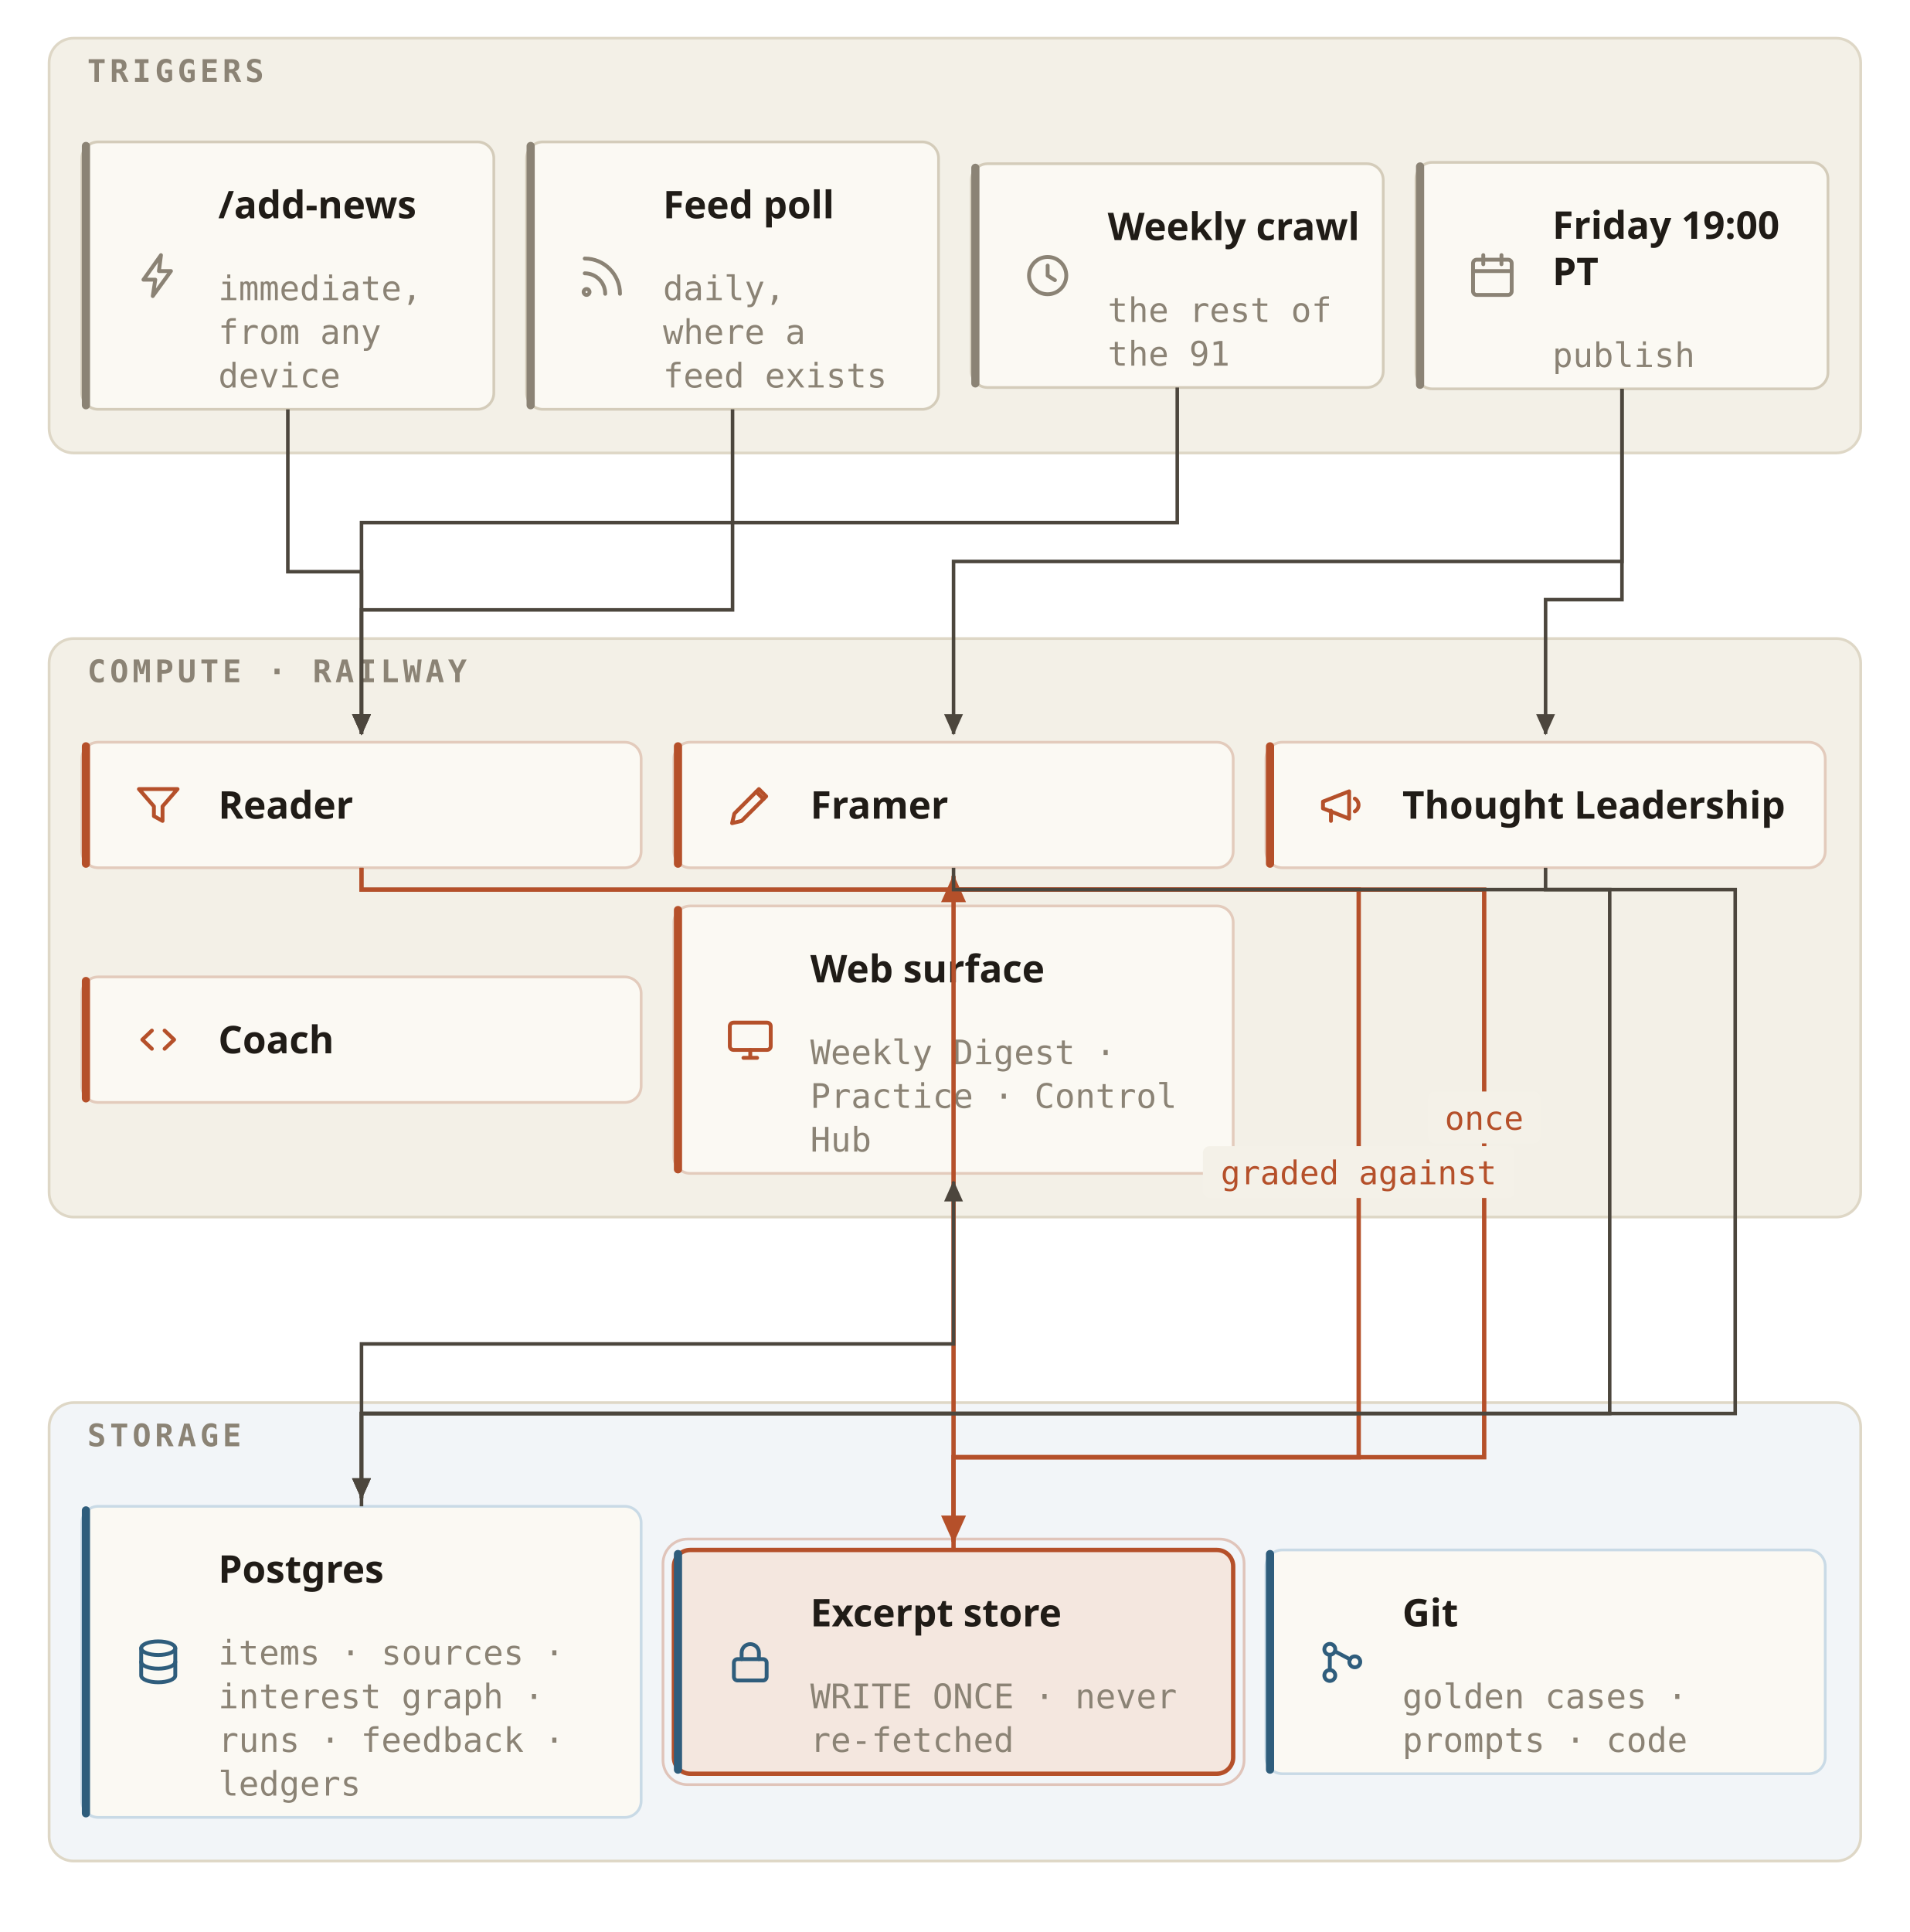
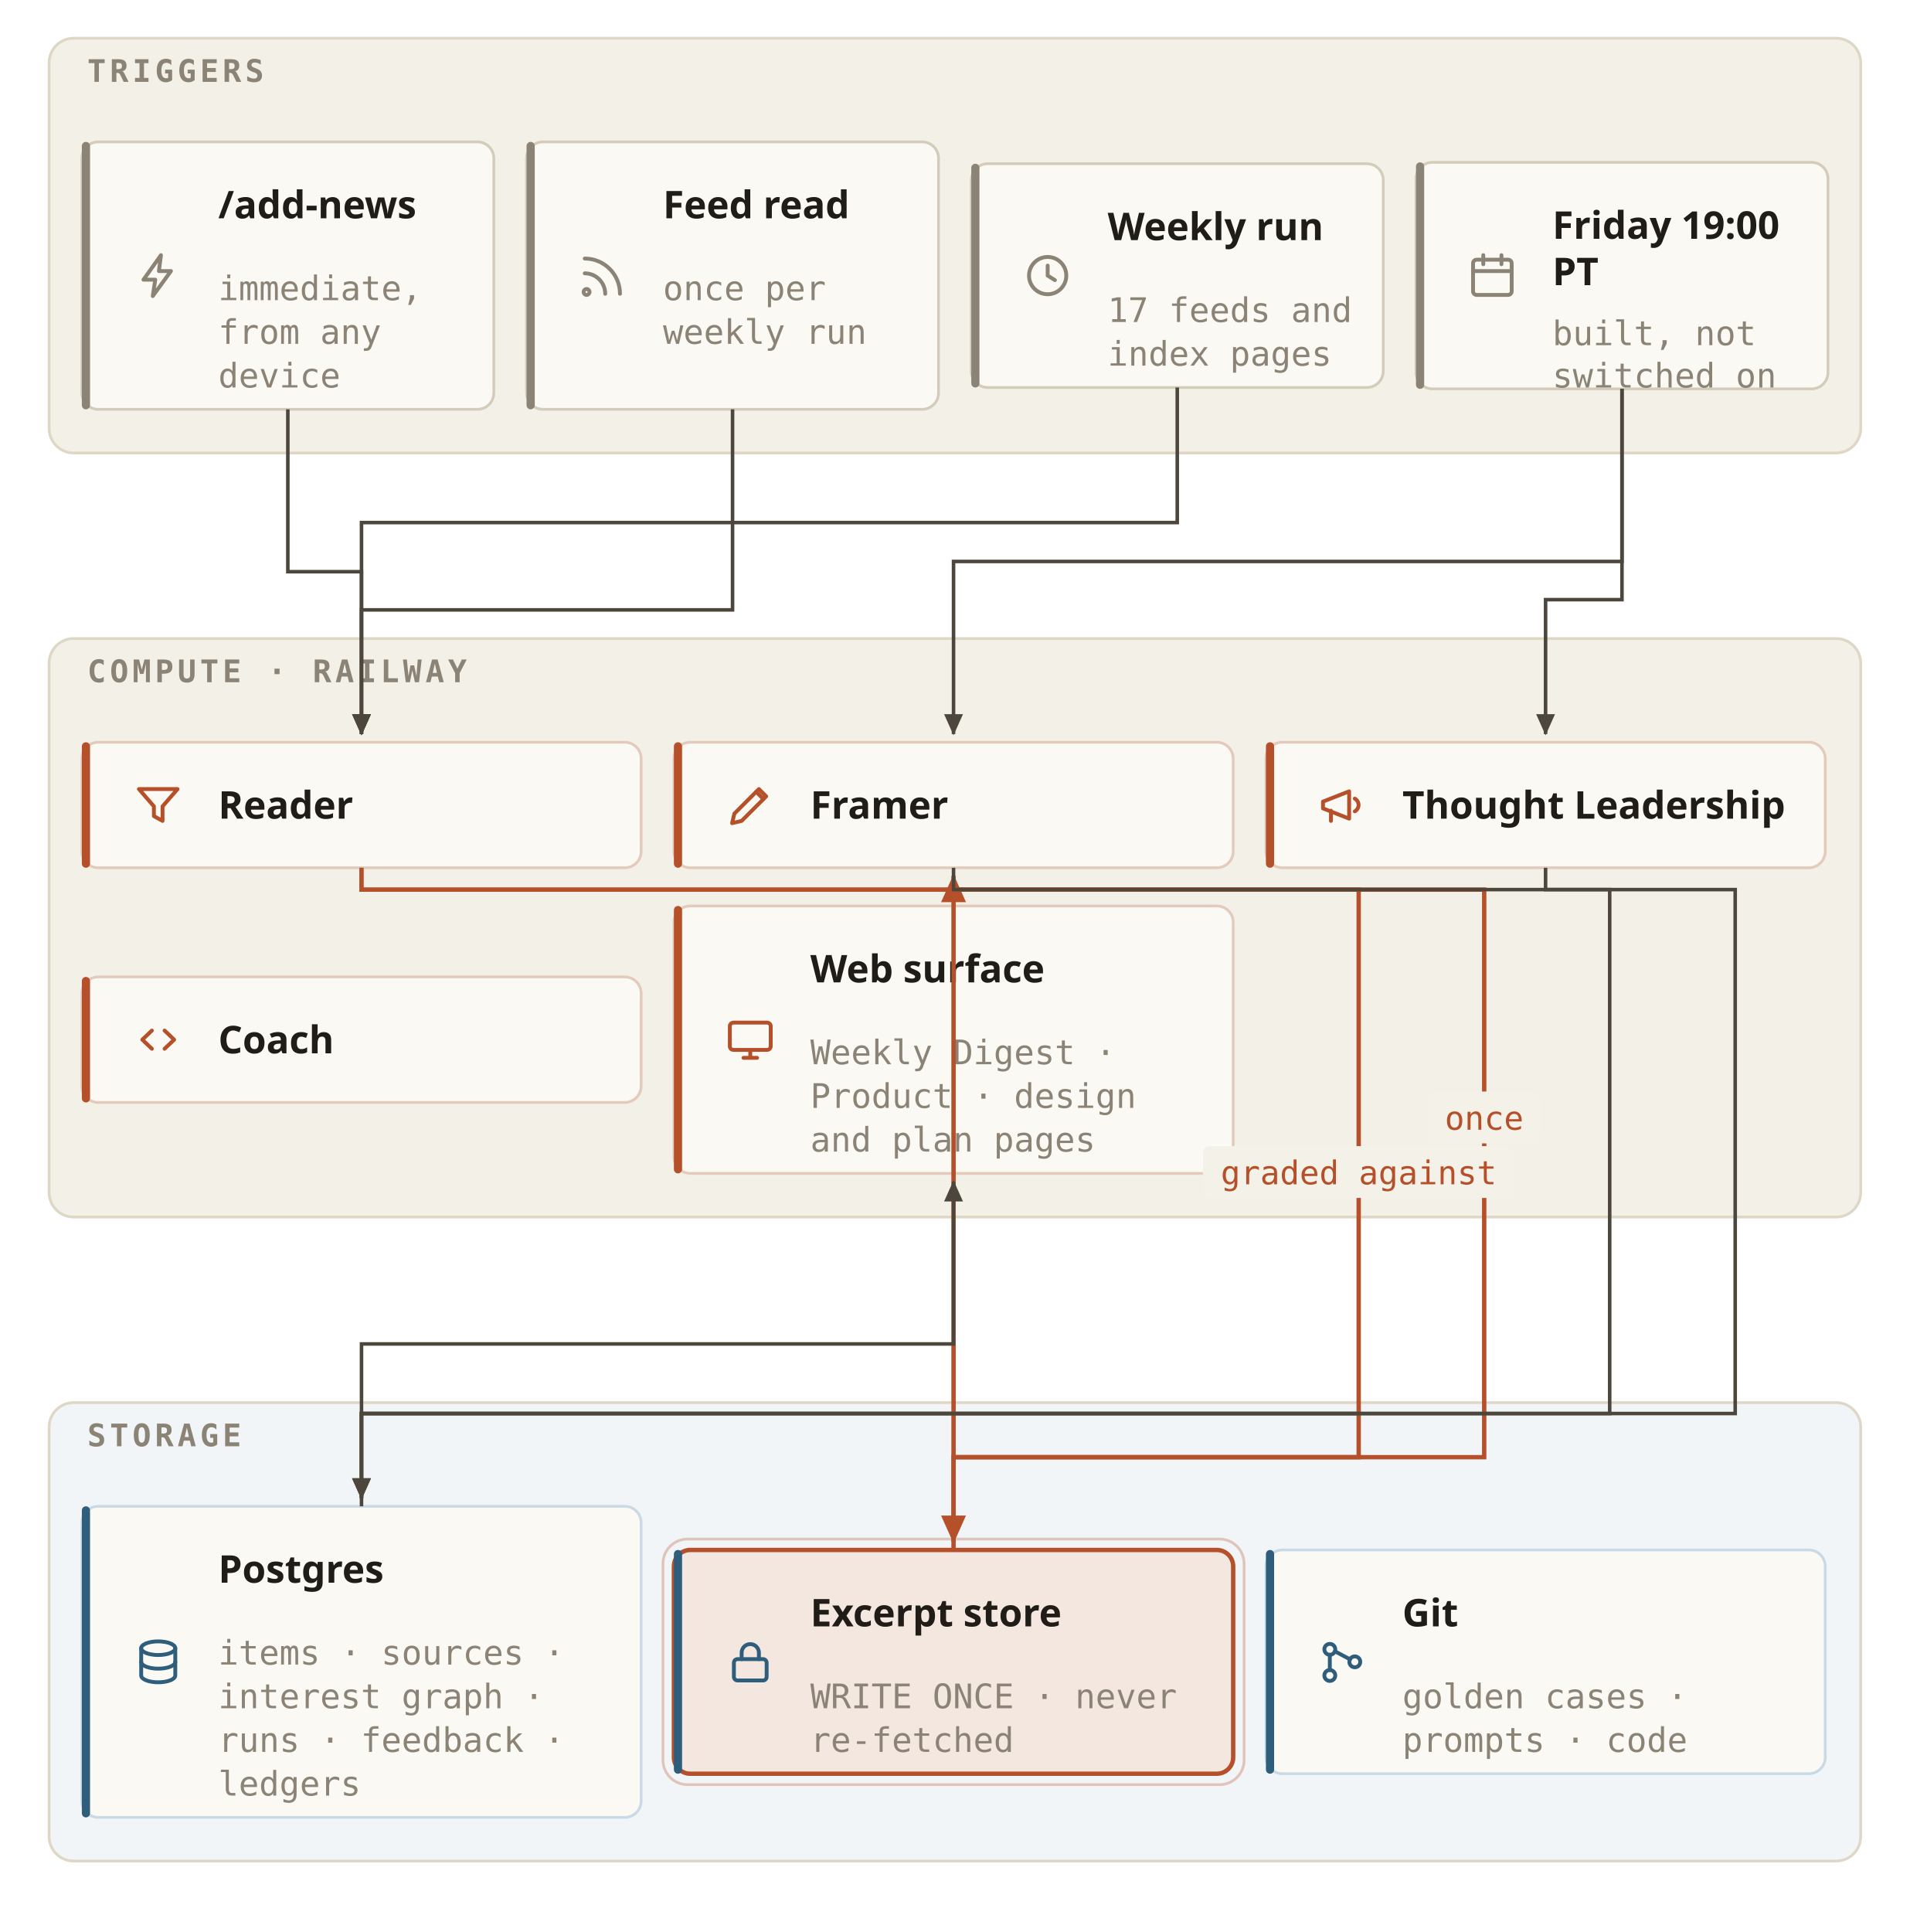
<svg data-dc-tpl="1341" viewBox="0 0 700 708" role="img" aria-label="Show three layers — triggers, compute, storage — and make the write-once excerpt store visually distinct from everything else." style="width: 100%; height: auto; display: block;">
  <defs data-dc-tpl="1342">
    <marker data-dc-tpl="1343" id="fs-ar" viewBox="0 0 10 10" refX="8.5" refY="5" markerWidth="7" markerHeight="7" orient="auto-start-reverse">
      <path data-dc-tpl="1344" d="M0.5 1.2L9 5 0.5 8.8z" fill="#4C463D" />
    </marker>
    <marker data-dc-tpl="1345" id="fs-ar-fb" viewBox="0 0 10 10" refX="8.5" refY="5" markerWidth="7" markerHeight="7" orient="auto-start-reverse">
      <path data-dc-tpl="1346" d="M0.5 1.2L9 5 0.5 8.8z" fill="#B5502A" />
    </marker>
    <marker data-dc-tpl="1347" id="fs-ar-em" viewBox="0 0 10 10" refX="8.5" refY="5" markerWidth="7.5" markerHeight="7.5" orient="auto-start-reverse">
      <path data-dc-tpl="1348" d="M0.5 1.2L9 5 0.5 8.8z" fill="#B5502A" />
    </marker>
  </defs>
  <rect data-dc-tpl="1349" x="18" y="14" width="664" height="152" rx="9" fill="#EFEADD" fill-opacity=".7" stroke="#DED7C6" stroke-width="1" />
  <text data-dc-tpl="1350" x="32" y="30" font-family="'IBM Plex Mono',monospace" font-size="11.4" font-weight="600" letter-spacing="1.4" fill="#8B8375">TRIGGERS</text>
  <rect data-dc-tpl="1351" x="30" y="52" width="151" height="98" rx="6" fill="#FBF9F3" stroke="#D4CCBA" stroke-width="1" />
  <rect data-dc-tpl="1352" x="30" y="52" width="3" height="98" rx="1.5" fill="#8B8375" />
  <g data-dc-tpl="1353" transform="translate(48.0 91.0) scale(0.833)" fill="none" stroke="#8B8375" stroke-width="1.7" stroke-linecap="round" stroke-linejoin="round">
    <path data-dc-tpl="1354" d="M13.2 3L5.5 13.8h5.2L9.6 21l8-11h-5.3z" />
  </g>
  <text data-dc-tpl="1355" x="80" y="80" font-family="'Public Sans',sans-serif" font-size="14" font-weight="600" fill="#201C17">/add-news</text>
  <text data-dc-tpl="1356" x="80" y="110" font-family="'IBM Plex Mono',monospace" font-size="12.4" fill="#8B8375">immediate,</text>
  <text data-dc-tpl="1357" x="80" y="126" font-family="'IBM Plex Mono',monospace" font-size="12.4" fill="#8B8375">from any</text>
  <text data-dc-tpl="1358" x="80" y="142" font-family="'IBM Plex Mono',monospace" font-size="12.4" fill="#8B8375">device</text>
  <rect data-dc-tpl="1359" x="193" y="52" width="151" height="98" rx="6" fill="#FBF9F3" stroke="#D4CCBA" stroke-width="1" />
  <rect data-dc-tpl="1360" x="193" y="52" width="3" height="98" rx="1.5" fill="#8B8375" />
  <g data-dc-tpl="1361" transform="translate(211.0 91.0) scale(0.833)" fill="none" stroke="#8B8375" stroke-width="1.7" stroke-linecap="round" stroke-linejoin="round">
    <path data-dc-tpl="1362" d="M4 11a9 9 0 0 1 9 9" />
    <path data-dc-tpl="1363" d="M4 4.5a15.5 15.5 0 0 1 15.5 15.5" />
    <circle data-dc-tpl="1364" cx="4.8" cy="19.2" r="1.3" />
  </g>
-   <text data-dc-tpl="1365" x="243" y="80" font-family="'Public Sans',sans-serif" font-size="14" font-weight="600" fill="#201C17">Feed poll</text>
-   <text data-dc-tpl="1366" x="243" y="110" font-family="'IBM Plex Mono',monospace" font-size="12.4" fill="#8B8375">daily,</text>
-   <text data-dc-tpl="1367" x="243" y="126" font-family="'IBM Plex Mono',monospace" font-size="12.4" fill="#8B8375">where a</text>
-   <text data-dc-tpl="1368" x="243" y="142" font-family="'IBM Plex Mono',monospace" font-size="12.4" fill="#8B8375">feed exists</text>
+   <text data-dc-tpl="1365" x="243" y="80" font-family="'Public Sans',sans-serif" font-size="14" font-weight="600" fill="#201C17">Feed read</text>
+   <text data-dc-tpl="1366" x="243" y="110" font-family="'IBM Plex Mono',monospace" font-size="12.4" fill="#8B8375">once per</text>
+   <text data-dc-tpl="1367" x="243" y="126" font-family="'IBM Plex Mono',monospace" font-size="12.4" fill="#8B8375">weekly run</text>
  <rect data-dc-tpl="1369" x="356" y="60" width="151" height="82" rx="6" fill="#FBF9F3" stroke="#D4CCBA" stroke-width="1" />
  <rect data-dc-tpl="1370" x="356" y="60" width="3" height="82" rx="1.5" fill="#8B8375" />
  <g data-dc-tpl="1371" transform="translate(374.0 91.0) scale(0.833)" fill="none" stroke="#8B8375" stroke-width="1.7" stroke-linecap="round" stroke-linejoin="round">
    <circle data-dc-tpl="1372" cx="12" cy="12" r="8.2" />
    <path data-dc-tpl="1373" d="M12 7.6V12l3.2 2" />
  </g>
-   <text data-dc-tpl="1374" x="406" y="88" font-family="'Public Sans',sans-serif" font-size="14" font-weight="600" fill="#201C17">Weekly crawl</text>
-   <text data-dc-tpl="1375" x="406" y="118" font-family="'IBM Plex Mono',monospace" font-size="12.4" fill="#8B8375">the rest of</text>
-   <text data-dc-tpl="1376" x="406" y="134" font-family="'IBM Plex Mono',monospace" font-size="12.4" fill="#8B8375">the 91</text>
+   <text data-dc-tpl="1374" x="406" y="88" font-family="'Public Sans',sans-serif" font-size="14" font-weight="600" fill="#201C17">Weekly run</text>
+   <text data-dc-tpl="1375" x="406" y="118" font-family="'IBM Plex Mono',monospace" font-size="12.4" fill="#8B8375">17 feeds and</text>
+   <text data-dc-tpl="1376" x="406" y="134" font-family="'IBM Plex Mono',monospace" font-size="12.4" fill="#8B8375">index pages</text>
  <rect data-dc-tpl="1377" x="519" y="59.5" width="151" height="83" rx="6" fill="#FBF9F3" stroke="#D4CCBA" stroke-width="1" />
  <rect data-dc-tpl="1378" x="519" y="59.5" width="3" height="83" rx="1.5" fill="#8B8375" />
  <g data-dc-tpl="1379" transform="translate(537.0 91.0) scale(0.833)" fill="none" stroke="#8B8375" stroke-width="1.7" stroke-linecap="round" stroke-linejoin="round">
    <rect data-dc-tpl="1380" x="3.5" y="5" width="17" height="15.5" rx="1.6" />
    <path data-dc-tpl="1381" d="M8 3v4M16 3v4M3.5 10h17" />
  </g>
  <text data-dc-tpl="1382" x="569" y="87.5" font-family="'Public Sans',sans-serif" font-size="14" font-weight="600" fill="#201C17">Friday 19:00</text>
  <text data-dc-tpl="1383" x="569" y="104.5" font-family="'Public Sans',sans-serif" font-size="14" font-weight="600" fill="#201C17">PT</text>
-   <text data-dc-tpl="1384" x="569" y="134.5" font-family="'IBM Plex Mono',monospace" font-size="12.4" fill="#8B8375">publish</text>
+   <text data-dc-tpl="1384" x="569" y="126.5" font-family="'IBM Plex Mono',monospace" font-size="12.4" fill="#8B8375">built, not</text>
+   <text data-dc-tpl="1384b" x="569" y="142" font-family="'IBM Plex Mono',monospace" font-size="12.4" fill="#8B8375">switched on</text>
  <rect data-dc-tpl="1385" x="18" y="234" width="664" height="212" rx="9" fill="#EFEADD" fill-opacity=".7" stroke="#DED7C6" stroke-width="1" />
  <text data-dc-tpl="1386" x="32" y="250" font-family="'IBM Plex Mono',monospace" font-size="11.4" font-weight="600" letter-spacing="1.4" fill="#8B8375">COMPUTE · RAILWAY</text>
  <rect data-dc-tpl="1387" x="30" y="272" width="205" height="46" rx="6" fill="#FBF9F3" stroke="#E3CBBC" stroke-width="1" />
  <rect data-dc-tpl="1388" x="30" y="272" width="3" height="46" rx="1.5" fill="#B5502A" />
  <g data-dc-tpl="1389" transform="translate(48.0 285.0) scale(0.833)" fill="none" stroke="#B5502A" stroke-width="1.7" stroke-linecap="round" stroke-linejoin="round">
    <path data-dc-tpl="1390" d="M3.5 5h17l-6.6 7.6V19l-3.8-2.1v-4.3z" />
  </g>
  <text data-dc-tpl="1391" x="80" y="300" font-family="'Public Sans',sans-serif" font-size="14" font-weight="600" fill="#201C17">Reader</text>
  <rect data-dc-tpl="1392" x="247" y="272" width="205" height="46" rx="6" fill="#FBF9F3" stroke="#E3CBBC" stroke-width="1" />
  <rect data-dc-tpl="1393" x="247" y="272" width="3" height="46" rx="1.5" fill="#B5502A" />
  <g data-dc-tpl="1394" transform="translate(265.0 285.0) scale(0.833)" fill="none" stroke="#B5502A" stroke-width="1.7" stroke-linecap="round" stroke-linejoin="round">
    <path data-dc-tpl="1395" d="M4 20l4.2-1L19 8.2 15.8 5 5 15.8z" />
    <path data-dc-tpl="1396" d="M14.6 6.2l3.2 3.2" />
  </g>
  <text data-dc-tpl="1397" x="297" y="300" font-family="'Public Sans',sans-serif" font-size="14" font-weight="600" fill="#201C17">Framer</text>
  <rect data-dc-tpl="1398" x="464" y="272" width="205" height="46" rx="6" fill="#FBF9F3" stroke="#E3CBBC" stroke-width="1" />
  <rect data-dc-tpl="1399" x="464" y="272" width="3" height="46" rx="1.5" fill="#B5502A" />
  <g data-dc-tpl="1400" transform="translate(482.0 285.0) scale(0.833)" fill="none" stroke="#B5502A" stroke-width="1.7" stroke-linecap="round" stroke-linejoin="round">
    <path data-dc-tpl="1401" d="M3.5 10.5v3l11.5 4.5V6z" />
    <path data-dc-tpl="1402" d="M17.5 9.2a3.2 3.2 0 0 1 0 5.6" />
    <path data-dc-tpl="1403" d="M7 14.5V19" />
  </g>
  <text data-dc-tpl="1404" x="514" y="300" font-family="'Public Sans',sans-serif" font-size="14" font-weight="600" fill="#201C17">Thought Leadership</text>
  <rect data-dc-tpl="1405" x="30" y="358" width="205" height="46" rx="6" fill="#FBF9F3" stroke="#E3CBBC" stroke-width="1" />
  <rect data-dc-tpl="1406" x="30" y="358" width="3" height="46" rx="1.5" fill="#B5502A" />
  <g data-dc-tpl="1407" transform="translate(48.0 371.0) scale(0.833)" fill="none" stroke="#B5502A" stroke-width="1.7" stroke-linecap="round" stroke-linejoin="round">
    <path data-dc-tpl="1408" d="M9.2 8L5 12l4.2 4" />
    <path data-dc-tpl="1409" d="M14.8 8L19 12l-4.2 4" />
  </g>
  <text data-dc-tpl="1410" x="80" y="386" font-family="'Public Sans',sans-serif" font-size="14" font-weight="600" fill="#201C17">Coach</text>
  <rect data-dc-tpl="1411" x="247" y="332" width="205" height="98" rx="6" fill="#FBF9F3" stroke="#E3CBBC" stroke-width="1" />
  <rect data-dc-tpl="1412" x="247" y="332" width="3" height="98" rx="1.5" fill="#B5502A" />
  <g data-dc-tpl="1413" transform="translate(265.0 371.0) scale(0.833)" fill="none" stroke="#B5502A" stroke-width="1.7" stroke-linecap="round" stroke-linejoin="round">
    <rect data-dc-tpl="1414" x="3" y="4.5" width="18" height="12" rx="1.6" />
    <path data-dc-tpl="1415" d="M9 20h6M12 16.5V20" />
  </g>
  <text data-dc-tpl="1416" x="297" y="360" font-family="'Public Sans',sans-serif" font-size="14" font-weight="600" fill="#201C17">Web surface</text>
  <text data-dc-tpl="1417" x="297" y="390" font-family="'IBM Plex Mono',monospace" font-size="12.4" fill="#8B8375">Weekly Digest ·</text>
-   <text data-dc-tpl="1418" x="297" y="406" font-family="'IBM Plex Mono',monospace" font-size="12.4" fill="#8B8375">Practice · Control</text>
-   <text data-dc-tpl="1419" x="297" y="422" font-family="'IBM Plex Mono',monospace" font-size="12.4" fill="#8B8375">Hub</text>
+   <text data-dc-tpl="1418" x="297" y="406" font-family="'IBM Plex Mono',monospace" font-size="12.4" fill="#8B8375">Product · design</text>
+   <text data-dc-tpl="1419" x="297" y="422" font-family="'IBM Plex Mono',monospace" font-size="12.4" fill="#8B8375">and plan pages</text>
  <rect data-dc-tpl="1420" x="18" y="514" width="664" height="168" rx="9" fill="#E6EDF2" fill-opacity=".5" stroke="#DED7C6" stroke-width="1" />
  <text data-dc-tpl="1421" x="32" y="530" font-family="'IBM Plex Mono',monospace" font-size="11.4" font-weight="600" letter-spacing="1.4" fill="#8B8375">STORAGE</text>
  <rect data-dc-tpl="1422" x="30" y="552" width="205" height="114" rx="6" fill="#FBF9F3" stroke="#C9DAE6" stroke-width="1" />
  <rect data-dc-tpl="1423" x="30" y="552" width="3" height="114" rx="1.5" fill="#2F5D7C" />
  <g data-dc-tpl="1424" transform="translate(48.0 599.0) scale(0.833)" fill="none" stroke="#2F5D7C" stroke-width="1.7" stroke-linecap="round" stroke-linejoin="round">
    <ellipse data-dc-tpl="1425" cx="12" cy="6" rx="7.5" ry="3" />
    <path data-dc-tpl="1426" d="M4.5 6v12c0 1.7 3.4 3 7.5 3s7.5-1.3 7.5-3V6" />
    <path data-dc-tpl="1427" d="M4.5 12c0 1.7 3.4 3 7.5 3s7.5-1.3 7.5-3" />
  </g>
  <text data-dc-tpl="1428" x="80" y="580" font-family="'Public Sans',sans-serif" font-size="14" font-weight="600" fill="#201C17">Postgres</text>
  <text data-dc-tpl="1429" x="80" y="610" font-family="'IBM Plex Mono',monospace" font-size="12.4" fill="#8B8375">items · sources ·</text>
  <text data-dc-tpl="1430" x="80" y="626" font-family="'IBM Plex Mono',monospace" font-size="12.4" fill="#8B8375">interest graph ·</text>
  <text data-dc-tpl="1431" x="80" y="642" font-family="'IBM Plex Mono',monospace" font-size="12.4" fill="#8B8375">runs · feedback ·</text>
  <text data-dc-tpl="1432" x="80" y="658" font-family="'IBM Plex Mono',monospace" font-size="12.4" fill="#8B8375">ledgers</text>
  <rect data-dc-tpl="1433" x="243" y="564" width="213" height="90" rx="9" fill="none" stroke="#B5502A" stroke-opacity=".3" stroke-width="1" />
  <rect data-dc-tpl="1434" x="247" y="568" width="205" height="82" rx="6" fill="#F4E7DF" stroke="#B5502A" stroke-width="1.6" />
  <rect data-dc-tpl="1435" x="247" y="568" width="3" height="82" rx="1.5" fill="#2F5D7C" />
  <g data-dc-tpl="1436" transform="translate(265.0 599.0) scale(0.833)" fill="none" stroke="#2F5D7C" stroke-width="1.7" stroke-linecap="round" stroke-linejoin="round">
    <rect data-dc-tpl="1437" x="4.8" y="10.8" width="14.4" height="9.4" rx="1.6" />
    <path data-dc-tpl="1438" d="M8.2 10.8V8a3.8 3.8 0 0 1 7.6 0v2.8" />
  </g>
  <text data-dc-tpl="1439" x="297" y="596" font-family="'Public Sans',sans-serif" font-size="14" font-weight="600" fill="#201C17">Excerpt store</text>
  <text data-dc-tpl="1440" x="297" y="626" font-family="'IBM Plex Mono',monospace" font-size="12.4" fill="#8B8375">WRITE ONCE · never</text>
  <text data-dc-tpl="1441" x="297" y="642" font-family="'IBM Plex Mono',monospace" font-size="12.4" fill="#8B8375">re-fetched</text>
  <rect data-dc-tpl="1442" x="464" y="568" width="205" height="82" rx="6" fill="#FBF9F3" stroke="#C9DAE6" stroke-width="1" />
  <rect data-dc-tpl="1443" x="464" y="568" width="3" height="82" rx="1.5" fill="#2F5D7C" />
  <g data-dc-tpl="1444" transform="translate(482.0 599.0) scale(0.833)" fill="none" stroke="#2F5D7C" stroke-width="1.7" stroke-linecap="round" stroke-linejoin="round">
    <circle data-dc-tpl="1445" cx="6.5" cy="6.5" r="2.4" />
    <circle data-dc-tpl="1446" cx="6.5" cy="18" r="2.4" />
    <circle data-dc-tpl="1447" cx="17.5" cy="12" r="2.4" />
    <path data-dc-tpl="1448" d="M6.5 8.9v6.7M8.8 7.4l6.6 3.5" />
  </g>
  <text data-dc-tpl="1449" x="514" y="596" font-family="'Public Sans',sans-serif" font-size="14" font-weight="600" fill="#201C17">Git</text>
  <text data-dc-tpl="1450" x="514" y="626" font-family="'IBM Plex Mono',monospace" font-size="12.4" fill="#8B8375">golden cases ·</text>
  <text data-dc-tpl="1451" x="514" y="642" font-family="'IBM Plex Mono',monospace" font-size="12.4" fill="#8B8375">prompts · code</text>
  <path data-dc-tpl="1452" d="M105.5 150 V209.5 H132.5 V269" stroke="#4C463D" stroke-width="1.3" fill="none" marker-end="url(#fs-ar)" />
  <path data-dc-tpl="1453" d="M268.5 150 V223.5 H132.5 V269" stroke="#4C463D" stroke-width="1.3" fill="none" marker-end="url(#fs-ar)" />
  <path data-dc-tpl="1454" d="M431.5 142 V191.5 H132.5 V269" stroke="#4C463D" stroke-width="1.3" fill="none" marker-end="url(#fs-ar)" />
  <path data-dc-tpl="1455" d="M594.5 142.5 V205.75 H349.5 V269" stroke="#4C463D" stroke-width="1.3" fill="none" marker-end="url(#fs-ar)" />
  <path data-dc-tpl="1456" d="M594.5 142.5 V219.75 H566.5 V269" stroke="#4C463D" stroke-width="1.3" fill="none" marker-end="url(#fs-ar)" />
  <path data-dc-tpl="1457" d="M132.5 318 V326 H498 V518 H132.5 V549" stroke="#4C463D" stroke-width="1.3" fill="none" marker-end="url(#fs-ar)" />
  <path data-dc-tpl="1458" d="M132.5 318 V326 H544 V534 H349.5 V565" stroke="#B5502A" stroke-width="1.6" fill="none" marker-end="url(#fs-ar-em)" />
  <rect data-dc-tpl="1459" x="523.4" y="400" width="41.2" height="19" rx="2.5" fill="#F4F1E8" />
  <text data-dc-tpl="1460" x="544" y="414" text-anchor="middle" font-family="'IBM Plex Mono',monospace" font-size="12" fill="#B5502A">once</text>
  <path data-dc-tpl="1461" d="M349.5 568 V326 H498 V534 H349.5 V321" stroke="#B5502A" stroke-width="1.6" fill="none" marker-end="url(#fs-ar-em)" />
  <rect data-dc-tpl="1462" x="440.9" y="420" width="114.2" height="19" rx="2.5" fill="#F4F1E8" />
  <text data-dc-tpl="1463" x="498" y="434" text-anchor="middle" font-family="'IBM Plex Mono',monospace" font-size="12" fill="#B5502A">graded against</text>
  <path data-dc-tpl="1464" d="M349.5 318 V326 H590 V518 H132.5 V549" stroke="#4C463D" stroke-width="1.3" fill="none" marker-end="url(#fs-ar)" />
  <path data-dc-tpl="1465" d="M566.5 318 V326 H636 V518 H132.5 V549" stroke="#4C463D" stroke-width="1.3" fill="none" marker-end="url(#fs-ar)" />
  <path data-dc-tpl="1466" d="M132.5 552 V492.5 H349.5 V433" stroke="#4C463D" stroke-width="1.3" fill="none" marker-end="url(#fs-ar)" />
</svg>
